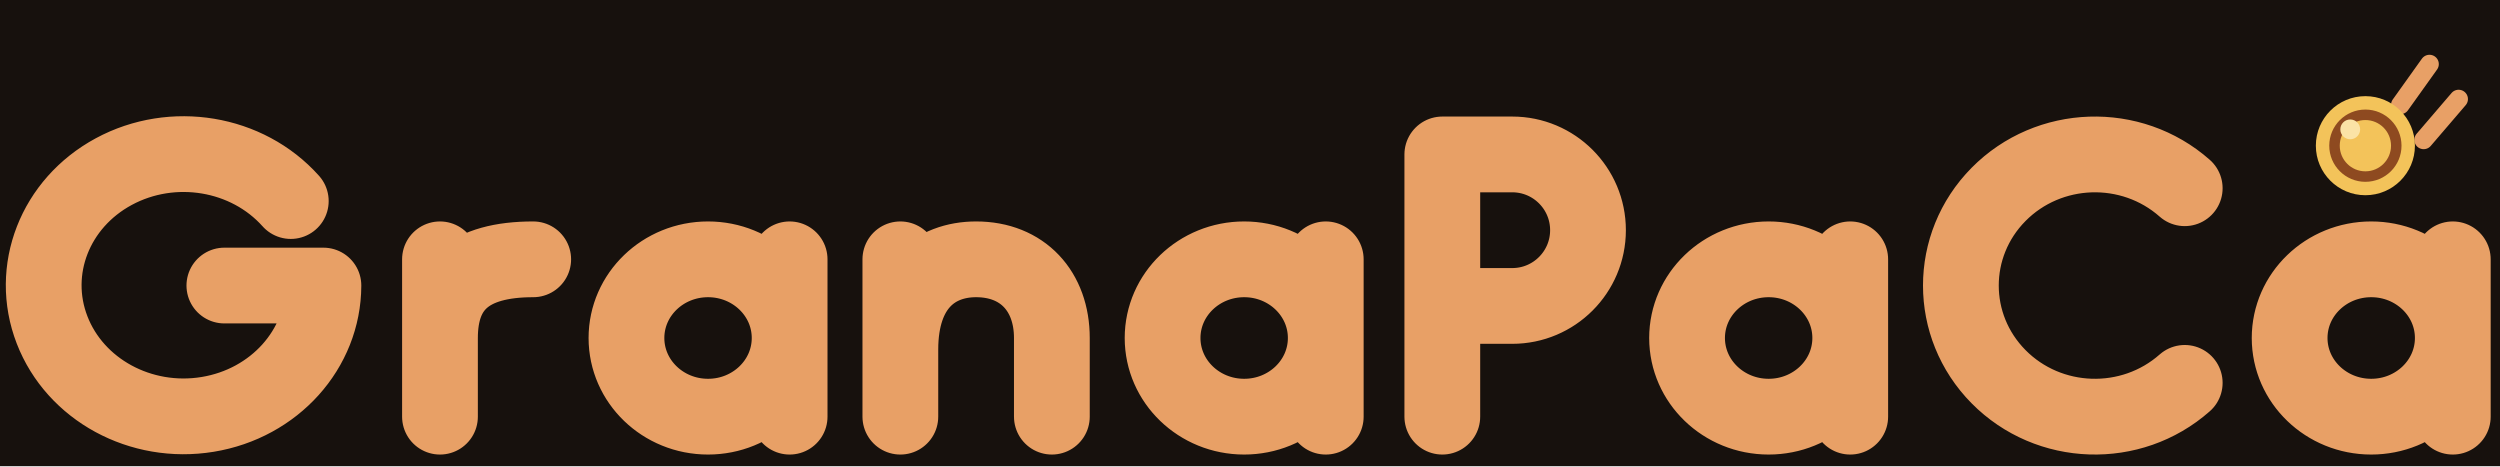
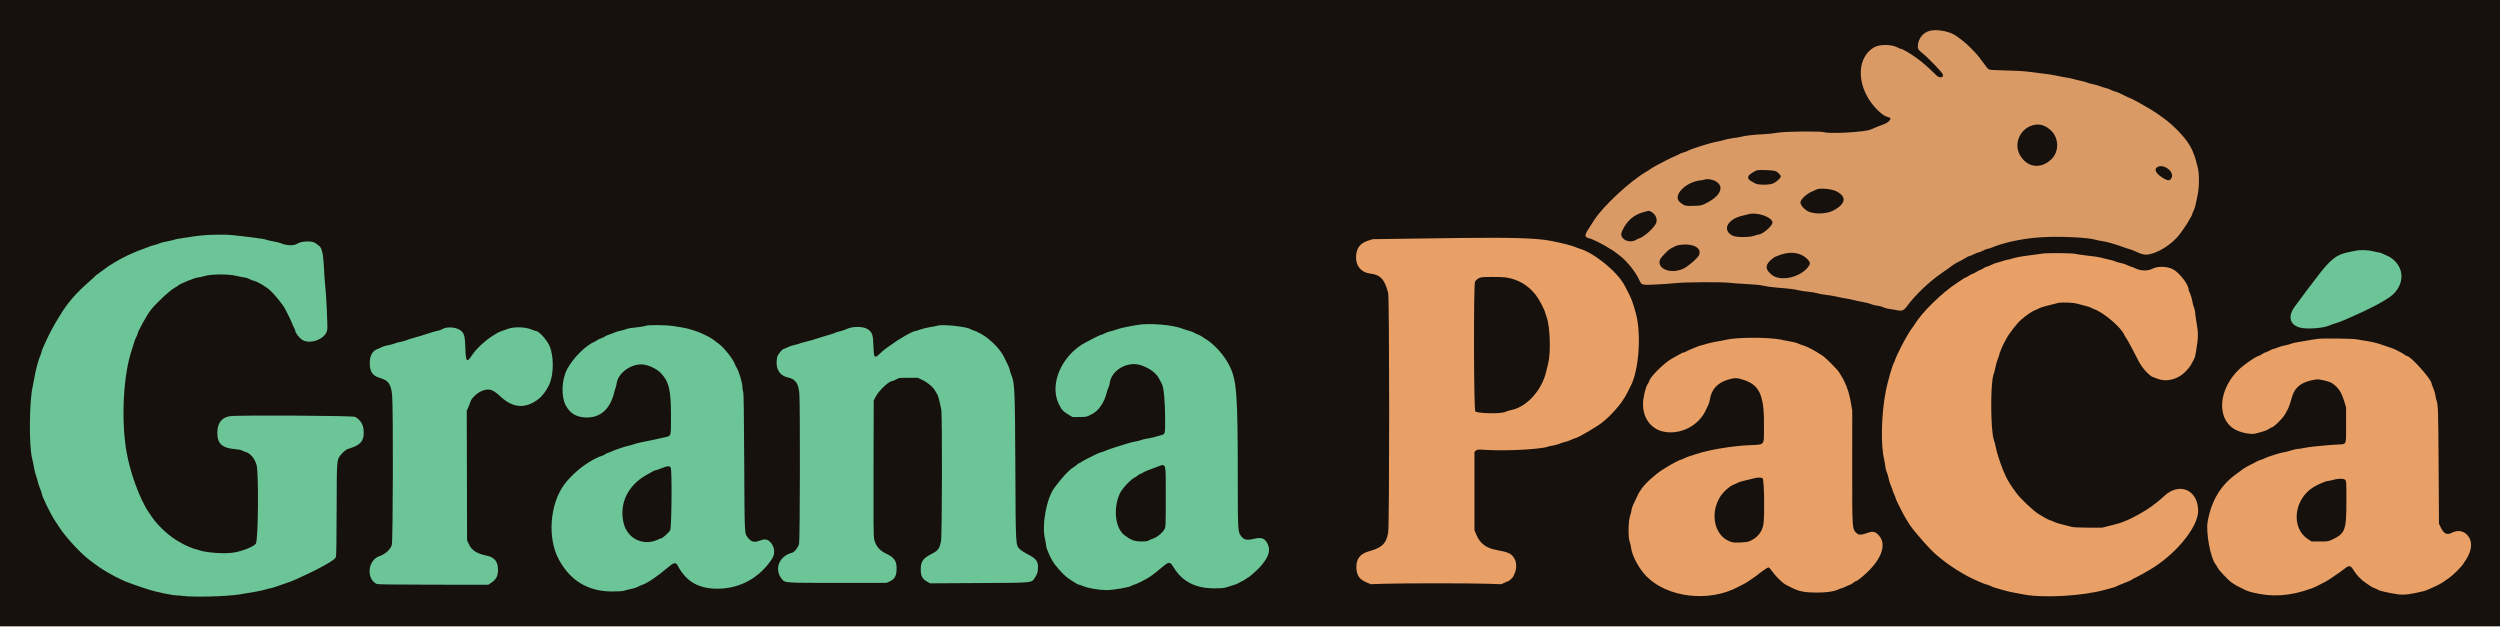
- <svg xmlns="http://www.w3.org/2000/svg" viewBox="0 22 429 80" role="img" aria-labelledby="t">
-   <rect x="0" y="22" width="429" height="80" fill="#17110D" />
-   <path d="M49.9 56.5 A24 22.5 0 1 0 55.5 71 H38.5 M75.5 93.5 V66.5 M75.5 80 C75.5 71 80.5 66.5 91.5 66.5 M135.5 66.5 V93.5 M135.5 80 A14 13.5 0 1 0 107.5 80 A14 13.5 0 1 0 135.5 80 M154.5 93.5 V66.5 M154.5 82 C154.5 71 160.5 66.5 167.5 66.5 C175.5 66.5 180.5 72 180.5 80 V93.5 M227.5 66.5 V93.5 M227.5 80 A14 13.5 0 1 0 199.5 80 A14 13.5 0 1 0 227.5 80 M247.5 93.5 V48.5 H259.5 A13 13 0 0 1 259.5 74.5 H247.5 M317.5 66.5 V93.5 M317.5 80 A14 13.5 0 1 0 289.5 80 A14 13.5 0 1 0 317.5 80 M374.9 54.3 A23 22.5 0 1 0 374.9 87.7 M420.9 66.5 V93.5 M420.9 80 A14 13.5 0 1 0 392.9 80 A14 13.5 0 1 0 420.9 80" fill="none" stroke="#E8A066" stroke-width="13" stroke-linecap="round" stroke-linejoin="round" />
-   <path d="M411.9 40 L416.9 33" stroke="#E8A066" stroke-width="3.2" stroke-linecap="round" />
-   <path d="M415.9 46 L421.9 39" stroke="#E8A066" stroke-width="3.2" stroke-linecap="round" />
-   <circle cx="405.9" cy="47" r="8.5" fill="#F3C35A" />
-   <circle cx="405.9" cy="47" r="5.3" fill="none" stroke="#8E4A20" stroke-width="1.8" />
-   <circle cx="403.3" cy="44.2" r="1.7" fill="#FBE3A6" />
+ <svg xmlns="http://www.w3.org/2000/svg" viewBox="104 44 4199 1052" role="img" aria-labelledby="t">
+   <rect x="104" y="44" width="4199" height="1052" fill="#17110D" />
+   <path d="M 441.479 439.536 C 434.867 440.259, 425.642 441.528, 420.979 442.358 C 416.315 443.187, 409.858 444.160, 406.629 444.520 C 403.400 444.880, 398.901 445.829, 396.632 446.630 C 394.363 447.430, 388.470 448.782, 383.536 449.633 C 378.601 450.485, 372.954 452.003, 370.986 453.007 C 369.017 454.011, 365.628 455.146, 363.453 455.527 C 361.279 455.909, 357.025 457.255, 354 458.518 C 350.975 459.781, 346.475 461.484, 344 462.302 C 335.433 465.135, 317.300 473.020, 311 476.653 C 309.625 477.446, 306.700 478.985, 304.500 480.074 C 302.300 481.162, 298.215 483.504, 295.423 485.276 C 292.630 487.049, 288.891 489.400, 287.113 490.500 C 285.335 491.600, 281.095 494.646, 277.690 497.270 C 274.286 499.893, 269.858 503.132, 267.850 504.469 C 265.843 505.805, 264.043 507.259, 263.850 507.699 C 263.658 508.140, 258.550 512.850, 252.500 518.166 C 230.671 537.349, 216.561 553.878, 203.984 575 C 202.837 576.925, 200.368 580.975, 198.495 584 C 196.623 587.025, 193.804 591.975, 192.231 595 C 190.658 598.025, 188.621 601.850, 187.704 603.500 C 186.787 605.150, 184.406 610.100, 182.412 614.500 C 180.417 618.900, 177.744 624.750, 176.470 627.500 C 175.195 630.250, 173.839 634.075, 173.455 636 C 173.070 637.925, 171.961 641.075, 170.989 643 C 168.690 647.552, 163.096 669.148, 161.405 680 C 160.676 684.675, 159.595 690.454, 159.002 692.843 C 153.079 716.711, 152.473 793.839, 158.045 814.500 C 159.084 818.350, 160.449 824.875, 161.079 829 C 161.708 833.125, 163.047 838.750, 164.054 841.500 C 165.060 844.250, 166.602 849.425, 167.479 853 C 168.357 856.575, 170.183 862.031, 171.537 865.125 C 172.892 868.219, 174 871.518, 174 872.457 C 174 876.797, 188.984 907.701, 196.500 918.862 C 199.250 922.946, 202.400 927.704, 203.500 929.435 C 213.880 945.772, 240.888 974.968, 254.900 985 C 258.357 987.475, 262.891 990.850, 264.977 992.500 C 267.062 994.150, 270.058 996.286, 271.634 997.246 C 273.210 998.207, 276.525 1000.337, 279 1001.980 C 286.706 1007.095, 308.451 1018.345, 316 1021.121 C 318.475 1022.031, 324.325 1024.207, 329 1025.956 C 333.675 1027.705, 340.263 1029.963, 343.640 1030.974 C 347.017 1031.985, 352.417 1033.725, 355.640 1034.841 C 364.321 1037.846, 394.144 1043.995, 400.221 1044.033 C 403.125 1044.051, 408.650 1044.485, 412.500 1044.998 C 429.502 1047.265, 484.027 1045.803, 505.500 1042.506 C 527.614 1039.110, 544.962 1035.823, 550.444 1033.989 C 553.713 1032.895, 557.313 1031.997, 558.444 1031.993 C 560.221 1031.987, 569.792 1028.799, 592 1020.818 C 597.662 1018.783, 602.209 1016.739, 622 1007.332 C 633.406 1001.911, 634.842 1001.186, 644.500 995.986 C 659.853 987.719, 666.201 983.362, 668.123 979.770 C 668.877 978.361, 669.275 953.968, 669.414 900.617 C 669.634 816.278, 669.547 817.591, 675.532 808.954 C 678.287 804.978, 686.514 797.991, 688.414 798.013 C 689.011 798.019, 693.252 796.572, 697.837 794.797 C 711.868 789.363, 716.411 781.192, 714.550 764.740 C 713.572 756.095, 708.449 748.594, 700.500 744.170 C 696.738 742.076, 501.893 741.029, 489.846 743.039 C 476.270 745.303, 469.002 754.975, 469.001 770.779 C 468.999 789.420, 477.025 796.607, 500 798.533 C 504.675 798.925, 509.400 799.877, 510.500 800.648 C 511.600 801.419, 514.293 802.534, 516.483 803.126 C 524.382 805.261, 531.576 813.689, 534.858 824.655 C 538.591 837.126, 537.853 946.365, 533.967 956.587 C 532.251 961.100, 513.230 969.120, 497.566 971.934 C 481.843 974.759, 449.603 972.459, 436.500 967.578 C 434.300 966.758, 431.882 966.068, 431.126 966.044 C 429.717 965.999, 414.695 959.648, 412 957.959 C 411.175 957.441, 408.408 955.904, 405.851 954.543 C 389.955 946.082, 370.259 928.418, 359.952 913.381 C 359.154 912.215, 356.521 908.390, 354.103 904.881 C 338.709 882.539, 321.989 836.679, 316.111 800.677 C 307.338 746.937, 311.236 674.057, 325.107 632.500 C 326.208 629.200, 327.984 623.475, 329.053 619.777 C 330.122 616.080, 331.895 611.580, 332.994 609.777 C 334.093 607.975, 334.994 605.798, 334.996 604.940 C 335.005 601.445, 349.978 574.238, 356.919 565.104 C 365.650 553.618, 389.809 531.179, 397.878 527.062 C 400.070 525.944, 402.106 524.637, 402.402 524.159 C 404.036 521.515, 431.956 510, 436.732 510 C 438.258 510, 442.655 509.041, 446.503 507.868 C 458.445 504.229, 487.264 503.980, 501.171 507.396 C 507.002 508.828, 513.106 510, 514.737 510 C 516.368 510, 519.720 511.073, 522.187 512.384 C 524.653 513.696, 528.199 515.104, 530.067 515.515 C 537.156 517.072, 552.586 526.453, 559.546 533.439 C 568.009 541.933, 579.122 555.832, 582.500 562.148 C 587.105 570.759, 593.838 584.677, 594.522 587 C 594.927 588.375, 596.325 591.521, 597.629 593.992 C 598.933 596.463, 600 599.123, 600 599.904 C 600 602.736, 606.370 611.159, 610.881 614.292 C 624.268 623.589, 650.722 613.658, 653.613 598.251 C 654.589 593.049, 652.056 538.571, 650.075 522.170 C 649.522 517.588, 648.603 504.313, 648.034 492.670 C 646.878 469.030, 644.556 459.612, 639.047 456.205 C 637.646 455.339, 635.556 453.800, 634.403 452.784 C 629.058 448.079, 610.304 448.548, 602.706 453.576 C 597.770 456.843, 585.461 456.625, 577.563 453.131 C 575.116 452.049, 568.822 450.432, 563.576 449.538 C 558.330 448.645, 552.435 447.244, 550.477 446.426 C 548.519 445.608, 537.148 443.824, 525.209 442.462 C 513.269 441.100, 499.912 439.539, 495.526 438.993 C 484.702 437.645, 456.160 437.932, 441.479 439.536 M 2013.500 589.924 C 2008 590.953, 1999.670 592.487, 1994.988 593.333 C 1990.306 594.179, 1983.331 595.994, 1979.488 597.367 C 1975.645 598.739, 1970.704 600.189, 1968.508 600.588 C 1966.313 600.987, 1962.533 602.368, 1960.109 603.657 C 1957.685 604.945, 1955.116 606, 1954.400 606 C 1953.259 606, 1941.129 611.674, 1937 614.140 C 1936.175 614.632, 1932.800 616.382, 1929.500 618.028 C 1888.463 638.497, 1865.832 688.044, 1882.056 721.900 C 1886.996 732.209, 1889.202 734.685, 1898.408 740.246 L 1905.450 744.500 1916.992 744.440 C 1926.125 744.392, 1929.260 744, 1932.017 742.559 C 1933.932 741.558, 1937.244 739.860, 1939.376 738.786 C 1949.270 733.798, 1959.110 719.126, 1962.609 704.144 C 1963.425 700.648, 1964.776 696.745, 1965.612 695.470 C 1966.447 694.195, 1967.522 690.382, 1968.001 686.996 C 1971.073 665.258, 1998.294 649.956, 2020.501 657.483 C 2035.970 662.726, 2047.039 671.383, 2051.849 682 C 2052.721 683.925, 2054.200 686.643, 2055.136 688.041 C 2058.590 693.197, 2060.897 717.025, 2060.956 748.179 C 2061.005 773.614, 2061.143 773.103, 2053.705 775.045 C 2051.392 775.649, 2046.784 776.967, 2043.464 777.973 C 2040.145 778.979, 2034.745 780.131, 2031.464 780.532 C 2028.184 780.933, 2023.475 782.043, 2021 782.998 C 2018.525 783.952, 2014.250 785.043, 2011.500 785.421 C 2008.750 785.799, 2003.125 787.168, 1999 788.462 C 1994.875 789.755, 1985.425 792.689, 1978 794.980 C 1970.575 797.270, 1962.925 799.956, 1961 800.947 C 1959.075 801.938, 1955.925 803.081, 1954 803.486 C 1952.075 803.891, 1948.475 805.265, 1946 806.538 C 1943.525 807.811, 1937.597 810.725, 1932.827 813.013 C 1928.057 815.301, 1922.682 818.259, 1920.883 819.586 C 1919.084 820.914, 1917.079 822, 1916.428 822 C 1915.777 822, 1914.647 822.721, 1913.916 823.601 C 1913.185 824.482, 1910.317 826.664, 1907.543 828.449 C 1898.985 833.958, 1889.247 844.349, 1875.161 863 C 1861.662 880.874, 1853.329 926.608, 1859.309 950 C 1860.223 953.575, 1860.977 958, 1860.985 959.832 C 1861.002 963.677, 1865.545 975.051, 1870.929 984.726 C 1875.863 993.594, 1888.483 1007.968, 1896.865 1014.266 C 1904.110 1019.710, 1914.416 1025.993, 1916.151 1026.024 C 1916.893 1026.037, 1920.200 1027.174, 1923.500 1028.551 C 1931.569 1031.917, 1950.346 1035.124, 1962 1035.127 C 1973.863 1035.129, 1999.713 1030.755, 2004.276 1027.973 C 2006.049 1026.892, 2008.208 1026.006, 2009.073 1026.004 C 2009.937 1026.002, 2014.662 1023.956, 2019.573 1021.459 C 2035.883 1013.162, 2036.299 1012.875, 2057.624 995.250 C 2067.535 987.059, 2069.342 987.238, 2075.251 997 C 2089.410 1020.389, 2111.566 1031.989, 2142.349 1032.130 C 2155.943 1032.193, 2159.450 1031.889, 2164.500 1030.211 C 2167.800 1029.115, 2173.162 1027.460, 2176.415 1026.533 C 2179.668 1025.607, 2183.935 1023.758, 2185.897 1022.424 C 2187.859 1021.091, 2189.955 1020, 2190.554 1020 C 2191.153 1020, 2193.411 1018.663, 2195.572 1017.028 C 2197.732 1015.393, 2199.884 1014.043, 2200.353 1014.028 C 2201.603 1013.987, 2216.912 1000.337, 2221.043 995.580 C 2234.535 980.045, 2238.259 969.164, 2233.650 958.744 C 2228.979 948.182, 2223.494 945.858, 2210.513 948.941 C 2197.547 952.020, 2192.956 950.873, 2187.662 943.234 C 2183.235 936.845, 2183.014 932.339, 2182.971 847.500 C 2182.896 701.467, 2181.306 681.571, 2167.643 655.677 C 2159.681 640.588, 2145.286 624.303, 2132 615.354 C 2121.719 608.429, 2119.321 607.009, 2115.994 605.880 C 2114.072 605.228, 2111.345 603.891, 2109.933 602.909 C 2108.521 601.928, 2104.696 600.471, 2101.433 599.673 C 2098.170 598.874, 2093.250 597.314, 2090.500 596.207 C 2073.663 589.424, 2033.628 586.157, 2013.500 589.924 M 1191 590.692 C 1189.625 590.923, 1187.150 591.525, 1185.500 592.031 C 1183.850 592.537, 1177.483 593.416, 1171.350 593.985 C 1165.218 594.553, 1158.579 595.696, 1156.598 596.523 C 1154.618 597.351, 1149.838 598.693, 1145.976 599.505 C 1142.115 600.317, 1137.276 601.839, 1135.222 602.887 C 1133.169 603.934, 1129.482 605.332, 1127.030 605.992 C 1124.577 606.652, 1121.517 608.022, 1120.229 609.035 C 1118.941 610.048, 1115.668 611.614, 1112.955 612.515 C 1110.243 613.416, 1107.775 614.556, 1107.470 615.048 C 1107.166 615.540, 1105.023 616.785, 1102.709 617.814 C 1087.442 624.600, 1067.271 644.607, 1057.152 663 C 1047.156 681.167, 1045.981 709.743, 1054.581 725.500 C 1060.746 736.794, 1069.455 742.888, 1081.932 744.636 C 1108.729 748.391, 1127.820 734.014, 1135.228 704.500 C 1136.333 700.100, 1137.612 695.781, 1138.072 694.902 C 1138.531 694.024, 1139.342 690.602, 1139.874 687.299 C 1142.532 670.795, 1162.257 655.971, 1181.500 656.016 C 1191.259 656.039, 1206.968 663.122, 1214.061 670.697 C 1227.807 685.379, 1231 699.069, 1231 743.328 C 1231 776.710, 1231.195 775.833, 1223.307 777.867 C 1217.256 779.427, 1190.220 785.192, 1182.047 786.665 C 1177.948 787.404, 1172.323 788.846, 1169.547 789.870 C 1166.771 790.894, 1162.700 792.053, 1160.500 792.445 C 1155.349 793.364, 1136.913 799.504, 1132.163 801.882 C 1130.148 802.891, 1127.274 804.011, 1125.776 804.371 C 1124.278 804.731, 1121.402 806.144, 1119.386 807.513 C 1117.370 808.881, 1114.928 810, 1113.960 810 C 1112.117 810, 1099.603 816.113, 1094.473 819.520 C 1092.833 820.609, 1090.773 821.950, 1089.895 822.500 C 1077.066 830.538, 1060.909 845.449, 1051.971 857.500 C 1027.323 890.734, 1023.138 947.949, 1042.718 984.001 C 1062.064 1019.620, 1092.164 1037.539, 1132.500 1037.448 C 1144.375 1037.422, 1149.789 1036.998, 1153.500 1035.805 C 1156.250 1034.921, 1161.425 1033.645, 1165 1032.970 C 1168.575 1032.294, 1173.300 1030.735, 1175.500 1029.506 C 1177.700 1028.276, 1181.195 1026.722, 1183.267 1026.052 C 1191.426 1023.414, 1210.050 1010.725, 1225.800 997.074 C 1235.425 988.732, 1239.163 987.910, 1242.048 993.500 C 1256.452 1021.409, 1278.569 1033.726, 1312.500 1032.734 C 1348.637 1031.678, 1380.515 1013.549, 1400.750 982.547 C 1407.035 972.917, 1404.745 959.484, 1395.633 952.534 C 1391.572 949.436, 1387.369 949.290, 1380.239 952.001 C 1370.908 955.547, 1366.021 954.344, 1360.168 947.059 C 1354.334 939.800, 1354.606 945.348, 1354.002 821 C 1353.580 733.875, 1353.142 704.642, 1352.221 702.007 C 1351.549 700.085, 1350.991 696.710, 1350.979 694.507 C 1350.940 686.923, 1345.055 667.290, 1340.916 660.933 C 1340.044 659.595, 1338.862 657.150, 1338.288 655.500 C 1335.452 647.345, 1320.630 628.571, 1311.649 621.759 C 1308.561 619.416, 1304.845 616.600, 1303.391 615.500 C 1298.080 611.480, 1293.747 609.100, 1281.500 603.478 C 1273.411 599.764, 1257.381 595.021, 1249.146 593.904 C 1244.941 593.334, 1237.900 592.221, 1233.500 591.433 C 1226.066 590.100, 1197.495 589.602, 1191 590.692 M 1678.500 591.048 C 1676.850 591.582, 1671.200 592.676, 1665.944 593.481 C 1660.688 594.286, 1653.365 596.081, 1649.671 597.472 C 1645.977 598.862, 1642.228 600, 1641.340 600 C 1637.073 600, 1613.708 613.387, 1599.500 623.971 C 1597.300 625.610, 1593.925 628.025, 1592 629.338 C 1590.075 630.651, 1585.801 634.262, 1582.501 637.362 C 1572.459 646.800, 1571.681 645.933, 1570.967 624.500 C 1570.364 606.405, 1569.265 602.942, 1562.423 597.588 C 1554.913 591.712, 1535.341 591.584, 1524.290 597.339 C 1522.524 598.258, 1518.028 599.718, 1514.298 600.583 C 1510.569 601.448, 1507.054 602.541, 1506.487 603.011 C 1505.920 603.482, 1502.316 604.742, 1498.478 605.812 C 1494.640 606.882, 1488.575 608.697, 1485 609.846 C 1467.951 615.325, 1464.942 616.213, 1457.129 618.070 C 1452.525 619.164, 1447.979 620.476, 1447.028 620.985 C 1446.076 621.495, 1442.193 622.559, 1438.399 623.350 C 1434.604 624.142, 1429.295 625.962, 1426.601 627.395 C 1423.907 628.828, 1421.156 630, 1420.488 630 C 1418.052 630, 1410.153 639.675, 1409.354 643.636 C 1405.635 662.081, 1412.332 674.627, 1427.717 678.037 C 1440.383 680.844, 1445.397 688.258, 1446.631 706 C 1448.052 726.432, 1447.656 950.424, 1446.188 956.883 C 1444.742 963.245, 1438.468 971.425, 1434.247 972.454 C 1412.406 977.777, 1403.723 1000.508, 1417.359 1016.661 C 1422.837 1023.149, 1420.626 1023, 1511.240 1023 L 1593.124 1023 1598.611 1020.404 C 1606.140 1016.842, 1609.107 1012.236, 1609.761 1003.093 C 1610.896 987.232, 1607.049 980.734, 1592.500 973.935 C 1580.819 968.477, 1574.367 960.461, 1572.021 948.488 C 1571.152 944.059, 1570.932 913.085, 1571.174 829.500 L 1571.501 716.500 1575.317 709.500 C 1580.972 699.123, 1597.223 684, 1602.717 684 C 1603.443 684, 1606.391 682.763, 1609.268 681.250 C 1614.323 678.593, 1615.026 678.500, 1630 678.500 L 1645.500 678.500 1654.098 682.686 C 1662.973 687.007, 1671.545 694.405, 1674.738 700.500 C 1675.603 702.150, 1677.098 704.625, 1678.061 706 C 1679.638 708.251, 1681.900 716.754, 1684.929 731.826 C 1686.769 740.976, 1686.383 944.047, 1684.510 952.953 C 1681.778 965.942, 1679.670 968.758, 1668.359 974.536 C 1654.130 981.803, 1650.500 987.080, 1650.500 1000.495 C 1650.500 1011.554, 1653.151 1016.526, 1661.508 1021.139 L 1666.288 1023.779 1748.394 1023.299 C 1843.276 1022.746, 1836.115 1023.530, 1842.964 1012.935 C 1846.073 1008.125, 1846.795 1005.986, 1847.285 1000.142 C 1848.365 987.254, 1844.983 982.401, 1829.500 974.623 C 1824.550 972.137, 1818.807 968.367, 1816.737 966.246 C 1809.803 959.139, 1809.989 962.610, 1809.376 829 C 1808.776 697.883, 1808.308 687.205, 1802.563 673.500 C 1801.179 670.200, 1800.037 666.636, 1800.024 665.579 C 1799.998 663.515, 1796.139 654.769, 1790.280 643.500 C 1784.054 631.524, 1774.320 620.815, 1759.276 609.392 C 1755.299 606.373, 1741.115 599, 1739.283 599 C 1738.432 599, 1736.248 598.081, 1734.430 596.957 C 1727.193 592.484, 1687.145 588.254, 1678.500 591.048 M 851.479 594.873 C 849.818 595.302, 847.343 596.373, 845.979 597.253 C 844.616 598.132, 841.700 599.145, 839.500 599.503 C 835.749 600.113, 826.106 602.982, 811 607.982 C 807.425 609.166, 801.350 610.927, 797.500 611.895 C 793.650 612.863, 789.150 614.348, 787.500 615.193 C 785.850 616.039, 781.350 617.309, 777.500 618.017 C 773.650 618.725, 768.700 620.071, 766.500 621.008 C 764.300 621.944, 759.350 623.254, 755.500 623.918 C 751.650 624.582, 747.113 625.937, 745.419 626.929 C 743.724 627.922, 740.666 629.285, 738.623 629.959 C 729.769 632.882, 725.107 641.061, 725.045 653.782 C 724.977 667.888, 729.690 675.089, 741.209 678.476 C 756.549 682.988, 760.729 688.774, 762.653 708.155 C 764.583 727.605, 764.077 953.325, 762.089 959.422 C 759.584 967.109, 750.979 974.872, 741.492 978.002 C 722.099 984.403, 718.537 1015.329, 736.131 1024.549 C 738.307 1025.690, 754.789 1025.948, 831.468 1026.041 L 924.173 1026.155 929.837 1022.279 C 937.576 1016.983, 940.411 1011.292, 940.433 1001 C 940.463 987.570, 934.791 980.231, 922.281 977.511 C 904.142 973.568, 896.399 968.593, 891.331 957.626 L 888.500 951.500 888.228 842.554 L 887.957 733.609 890.399 728.554 C 891.742 725.774, 893.337 721.613, 893.944 719.307 C 895.594 713.031, 905.029 704.002, 913.467 700.624 C 925.284 695.893, 931.195 697.658, 944.430 709.867 C 965.544 729.344, 985.718 730.970, 1007.533 714.953 C 1014.931 709.521, 1023.360 697.967, 1027.474 687.619 C 1034.174 670.767, 1034.105 642.468, 1027.323 625.746 C 1023.195 615.567, 1009.269 600, 1004.291 600 C 1003.609 600, 999.654 598.650, 995.500 597 C 985.710 593.111, 967.327 592.661, 958 596.083 C 954.975 597.193, 950.025 598.912, 947 599.903 C 941.642 601.659, 939.506 602.830, 928.709 609.922 C 916.678 617.826, 903.360 630.681, 896.478 641.033 C 888.045 653.719, 886.422 651.990, 885.656 629.500 C 884.899 607.314, 883.802 603.488, 876.736 598.390 C 871.194 594.392, 859.593 592.776, 851.479 594.873 M 2048 827.862 C 2043.875 829.313, 2040.050 830.778, 2039.500 831.117 C 2038.950 831.456, 2036.025 832.536, 2033 833.517 C 2029.975 834.499, 2025.933 836.358, 2024.018 837.651 C 2022.103 838.943, 2020 840, 2019.345 840 C 2018.689 840, 2016.881 841.062, 2015.327 842.359 C 2013.772 843.657, 2010.988 845.494, 2009.141 846.441 C 2002.621 849.785, 1988.364 865.249, 1984.948 872.682 C 1973.326 897.969, 1977.048 931.270, 1992.815 943.061 C 2003.754 951.242, 2009.295 953.310, 2020.537 953.410 C 2028.150 953.478, 2031.169 953.114, 2033.037 951.904 C 2034.392 951.025, 2037.896 949.516, 2040.824 948.548 C 2047.694 946.280, 2057.109 938.473, 2059.880 932.748 C 2061.952 928.467, 2062 927.257, 2062 878.907 C 2062 818.658, 2063.071 822.561, 2048 827.862 M 1215 830.500 C 1210.325 832.381, 1205.825 833.940, 1205 833.966 C 1203.307 834.018, 1202.258 834.556, 1189 842.172 C 1157.946 860.009, 1143.750 890.339, 1151.413 922.478 C 1157.664 948.695, 1184.202 961.657, 1208.693 950.455 C 1211.644 949.105, 1214.473 948, 1214.978 948 C 1216.811 948, 1228.018 937.865, 1229.629 934.750 C 1232.109 929.954, 1232.936 833.077, 1230.528 829.402 C 1228.389 826.138, 1225.300 826.357, 1215 830.500" fill="#6CC596" fill-rule="evenodd" />
+   <path d="M 2560.500 443.667 C 2544.550 443.850, 2504.050 444.393, 2470.500 444.873 L 2409.500 445.747 2401.358 448.383 C 2387.748 452.789, 2381.623 461.671, 2381.624 477 C 2381.624 491.436, 2391.026 501.869, 2405.500 503.492 C 2422.465 505.396, 2429.760 513.282, 2435.566 536 C 2437.769 544.623, 2437.801 923.242, 2435.599 938.065 C 2432.851 956.560, 2425.231 964.062, 2403.133 970.025 C 2388.302 974.027, 2381.387 983.355, 2382.200 998.265 C 2382.888 1010.904, 2387.507 1017.310, 2399.571 1022.358 L 2406.402 1025.216 2427.951 1024.483 C 2456.801 1023.500, 2575.944 1023.493, 2603.545 1024.471 L 2625.590 1025.253 2631.141 1022.626 C 2634.195 1021.182, 2637.121 1020, 2637.644 1020 C 2638.735 1020, 2646 1012.781, 2646 1011.697 C 2646 1011.302, 2647.012 1008.846, 2648.250 1006.239 C 2651.309 999.796, 2651.330 989.209, 2648.296 983.500 C 2643.131 973.783, 2639.003 971.728, 2616.027 967.433 C 2600.053 964.447, 2589.554 956.319, 2583.820 942.500 L 2580.500 934.500 2580.500 868.662 L 2580.500 802.824 2583 800.798 C 2585.369 798.877, 2586.233 798.817, 2599.500 799.636 C 2633.805 801.754, 2692.011 798.688, 2704.221 794.120 C 2705.475 793.651, 2709.604 792.732, 2713.398 792.079 C 2717.191 791.425, 2721.916 790.069, 2723.898 789.065 C 2725.879 788.061, 2729.480 786.910, 2731.899 786.507 C 2734.319 786.104, 2739.044 784.475, 2742.399 782.888 C 2745.755 781.300, 2748.995 780.001, 2749.600 780.001 C 2753.635 779.998, 2790.387 758.339, 2797.052 752.036 C 2797.946 751.191, 2801.279 748.250, 2804.460 745.500 C 2809.974 740.733, 2823.369 725.723, 2827.539 719.639 C 2831.164 714.350, 2835.927 706.520, 2837.052 704 C 2838.589 700.559, 2840.425 696.881, 2841.796 694.500 C 2856.377 669.166, 2861.344 606.567, 2851.636 570.500 C 2845.934 549.316, 2844.342 545.380, 2832.500 523.198 C 2820.197 500.151, 2782.069 469.037, 2757.012 461.596 C 2754.342 460.803, 2751.109 459.592, 2749.829 458.905 C 2746.258 456.988, 2724.567 451.507, 2708.500 448.461 C 2685.090 444.022, 2644.427 442.705, 2560.500 443.667 M 3533 470.092 C 3530.525 470.555, 3524.450 471.419, 3519.500 472.011 C 3501.703 474.141, 3489.895 476.188, 3484.520 478.077 C 3481.511 479.135, 3478.126 480, 3476.996 480 C 3475.866 480, 3470.846 481.350, 3465.839 483 C 3460.832 484.650, 3456.232 486.002, 3455.618 486.004 C 3455.003 486.006, 3451.800 487.354, 3448.500 489 C 3445.200 490.646, 3441.775 491.994, 3440.890 491.996 C 3440.004 491.998, 3437.688 493.080, 3435.743 494.400 C 3433.798 495.720, 3431.147 497.118, 3429.853 497.507 C 3428.559 497.896, 3425.436 499.516, 3422.912 501.107 C 3420.389 502.698, 3417.689 504.008, 3416.912 504.018 C 3416.136 504.028, 3413.520 505.378, 3411.100 507.018 C 3408.679 508.658, 3406.278 510, 3405.763 510 C 3405.248 510, 3402.953 511.271, 3400.663 512.824 C 3398.374 514.376, 3393.800 517.404, 3390.500 519.551 C 3365.569 535.774, 3331.718 568.993, 3319.820 588.911 C 3318.641 590.885, 3316.853 593.425, 3315.847 594.555 C 3312.927 597.835, 3301.881 616.685, 3297.127 626.500 C 3294.730 631.450, 3291.749 637.525, 3290.504 640 C 3289.259 642.475, 3287.678 646.300, 3286.990 648.500 C 3286.302 650.700, 3285.388 652.950, 3284.960 653.500 C 3282.866 656.186, 3274.362 685.646, 3271.537 700 C 3263.794 739.350, 3262.562 791.818, 3268.801 816.506 C 3269.356 818.703, 3270.109 823.392, 3270.475 826.926 C 3270.840 830.461, 3271.972 834.985, 3272.990 836.981 C 3274.008 838.976, 3275.364 843.509, 3276.003 847.054 C 3276.641 850.599, 3278.477 856.500, 3280.082 860.168 C 3281.687 863.835, 3283 867.309, 3283 867.888 C 3283 868.467, 3284.125 871.400, 3285.500 874.406 C 3286.875 877.412, 3288 880.389, 3288 881.021 C 3288 882.871, 3301.728 909.946, 3305.990 916.500 C 3308.135 919.800, 3310.640 923.812, 3311.556 925.415 C 3314.621 930.778, 3333.123 952.602, 3346 966.043 C 3360.754 981.444, 3383.745 998.234, 3408.500 1011.688 C 3417.614 1016.642, 3439.165 1026, 3441.457 1026 C 3442.350 1026, 3444.974 1026.979, 3447.290 1028.177 C 3451.090 1030.141, 3454.646 1031.273, 3473 1036.358 C 3478.133 1037.781, 3483.308 1038.835, 3503.500 1042.574 C 3537.157 1048.806, 3603.548 1044.879, 3640 1034.501 C 3644.675 1033.170, 3650.525 1031.569, 3653 1030.943 C 3655.475 1030.317, 3657.960 1029.428, 3658.523 1028.968 C 3659.086 1028.508, 3662.461 1027.024, 3666.023 1025.670 C 3675.813 1021.949, 3683.702 1018.491, 3685.178 1017.275 C 3685.905 1016.676, 3688.975 1015.016, 3692 1013.588 C 3695.025 1012.160, 3699.750 1009.680, 3702.500 1008.078 C 3705.250 1006.476, 3709.975 1003.756, 3713 1002.033 C 3756.561 977.226, 3795.929 929.973, 3795.987 902.426 C 3796.063 866.600, 3764.357 852.893, 3738.500 877.574 C 3735.200 880.724, 3730.250 885.001, 3727.500 887.079 C 3724.750 889.156, 3720.250 892.589, 3717.500 894.706 C 3708.922 901.309, 3685.097 914.671, 3675.613 918.197 C 3672.801 919.243, 3669.133 920.727, 3667.463 921.495 C 3665.793 922.263, 3657.693 924.560, 3649.463 926.599 L 3634.500 930.306 3611.500 930.233 C 3594.883 930.180, 3586.835 929.753, 3582.500 928.692 C 3565.481 924.527, 3557.116 922.104, 3553.500 920.290 C 3551.300 919.187, 3548.332 918.004, 3546.903 917.661 C 3545.475 917.319, 3541.650 915.457, 3538.403 913.523 C 3535.157 911.589, 3530.762 908.993, 3528.638 907.753 C 3519.811 902.603, 3497.807 881.886, 3490.484 871.832 C 3480.885 858.651, 3477.299 852.966, 3472.929 844 C 3469.723 837.423, 3466.424 829.214, 3463.686 821 C 3462.861 818.525, 3461.200 813.575, 3459.995 810 C 3458.789 806.425, 3457.135 800.125, 3456.319 796 C 3455.503 791.875, 3453.938 785.885, 3452.841 782.689 C 3447.226 766.321, 3446.943 685.754, 3452.455 672.717 C 3453.335 670.636, 3454.733 665.236, 3455.562 660.717 C 3456.391 656.198, 3458.179 649.969, 3459.535 646.875 C 3460.891 643.781, 3462 640.463, 3462 639.501 C 3462 637.798, 3468.128 622.999, 3470.075 620 C 3470.610 619.175, 3472.179 616.250, 3473.562 613.500 C 3478.085 604.501, 3491.948 586.658, 3499.204 580.495 C 3508.621 572.498, 3517.957 566.279, 3523.462 564.337 C 3525.665 563.560, 3528.448 562.281, 3529.647 561.496 C 3531.510 560.275, 3545.003 556.520, 3560.850 552.813 C 3567.047 551.363, 3587.433 552.255, 3593.500 554.241 C 3596.250 555.141, 3601.875 556.638, 3606 557.567 C 3610.125 558.496, 3614.544 559.905, 3615.820 560.698 C 3617.097 561.490, 3619.797 562.731, 3621.820 563.455 C 3637.979 569.237, 3667.538 594.729, 3672.125 606.837 C 3672.679 608.302, 3673.963 610.400, 3674.978 611.500 C 3675.993 612.600, 3680.532 620.700, 3685.066 629.500 C 3696.807 652.292, 3697.146 652.913, 3701.139 659 C 3705.816 666.127, 3715.315 675.515, 3719.340 676.988 C 3721.078 677.624, 3724.975 679.106, 3728 680.282 C 3742.521 685.925, 3761.207 681.447, 3773.535 669.370 C 3779.553 663.474, 3783.513 658.277, 3785.813 653.256 C 3786.759 651.190, 3788.290 648.375, 3789.214 647 C 3790.137 645.625, 3791.608 640, 3792.482 634.500 C 3796.523 609.068, 3796.562 604.422, 3792.913 583.575 C 3791.861 577.566, 3791 570.966, 3791 568.908 C 3791 566.850, 3790.157 563.198, 3789.126 560.794 C 3788.095 558.389, 3786.690 553.064, 3786.004 548.961 C 3785.317 544.857, 3783.685 539.377, 3782.378 536.783 C 3781.070 534.189, 3780 531.333, 3780 530.435 C 3780 521.983, 3764.468 501.826, 3753.625 496.207 C 3743.978 491.207, 3728.084 490.796, 3719.283 495.319 C 3711.495 499.321, 3700.021 499.191, 3691.160 494.999 C 3687.673 493.350, 3684.298 492, 3683.660 491.999 C 3683.022 491.999, 3679.800 490.723, 3676.500 489.165 C 3673.200 487.607, 3668.355 486.040, 3665.733 485.683 C 3663.111 485.326, 3659.548 484.300, 3657.815 483.404 C 3656.082 482.508, 3650.803 480.971, 3646.082 479.989 C 3641.362 479.006, 3636.351 477.752, 3634.947 477.201 C 3632.407 476.204, 3615.139 473.644, 3603.277 472.504 C 3599.854 472.176, 3594.004 471.261, 3590.277 470.471 C 3582.715 468.868, 3541.014 468.593, 3533 470.092 M 2591.479 509.929 C 2587.167 510.963, 2583.129 513.849, 2581.449 517.099 C 2578.866 522.093, 2579.319 732.319, 2581.918 734.918 C 2585.694 738.694, 2625.750 739.327, 2632.624 735.719 C 2634.342 734.817, 2638.913 733.419, 2642.783 732.612 C 2668.481 727.254, 2693.381 699.790, 2700.910 668.500 C 2702.101 663.550, 2703.784 656.575, 2704.650 653 C 2708.878 635.547, 2707.314 591.714, 2701.956 577.500 C 2700.920 574.750, 2699.758 571.169, 2699.375 569.542 C 2697.905 563.297, 2689.003 546.417, 2683.500 539.439 C 2670.513 522.971, 2654.259 513.340, 2633.918 510.061 C 2626.626 508.886, 2596.225 508.791, 2591.479 509.929 M 3023 612.135 C 3015.575 612.600, 3007.025 613.642, 3004 614.450 C 3000.975 615.259, 2993.775 616.658, 2988 617.561 C 2982.225 618.463, 2974.180 620.281, 2970.122 621.601 C 2966.065 622.920, 2962.175 624, 2961.478 624 C 2959.660 624, 2940.191 631.912, 2936.559 634.127 C 2934.876 635.153, 2932.825 635.997, 2932 636.002 C 2930.529 636.012, 2929.163 636.680, 2919.921 641.909 C 2917.403 643.334, 2913.884 645.315, 2912.101 646.312 C 2898.595 653.862, 2874 678.523, 2874 684.516 C 2874 684.998, 2872.864 687.032, 2871.476 689.035 C 2867.759 694.399, 2863.732 711.520, 2863.604 722.500 C 2863.340 745.288, 2876.369 763.689, 2896.210 768.551 C 2925.093 775.630, 2957.537 759.445, 2969.482 732 C 2970.319 730.075, 2971.944 726.765, 2973.093 724.645 C 2974.241 722.525, 2975.601 717.824, 2976.114 714.198 C 2978.309 698.698, 2988.775 687.089, 3005.135 682.007 C 3017.339 678.215, 3021.226 678.238, 3033 682.170 C 3060.037 691.200, 3067.438 708.689, 3066.798 762.042 C 3066.420 793.603, 3069.222 790.372, 3041 791.790 C 3012.166 793.239, 2975.891 799.274, 2954.500 806.180 C 2951.200 807.245, 2945.800 808.954, 2942.500 809.978 C 2939.200 811.001, 2934.717 812.775, 2932.539 813.919 C 2930.360 815.064, 2928.051 816, 2927.408 816 C 2925.995 816, 2912.451 822.993, 2905.423 827.351 C 2902.630 829.083, 2898.893 831.400, 2897.117 832.500 C 2884.778 840.143, 2868.115 855.107, 2861.619 864.378 C 2856.090 872.268, 2856.546 871.464, 2852.472 880.500 C 2850.489 884.900, 2848.008 890.142, 2846.961 892.150 C 2845.913 894.157, 2844.779 897.757, 2844.440 900.150 C 2844.101 902.542, 2842.865 907.425, 2841.693 911 C 2838.869 919.615, 2838.500 947.034, 2841.121 953.500 C 2842.013 955.700, 2843.066 960.200, 2843.461 963.500 C 2845.123 977.382, 2856.630 998.945, 2869.272 1011.865 C 2904.570 1047.938, 2974.862 1056.069, 3023.500 1029.706 C 3024.600 1029.110, 3027.694 1027.553, 3030.376 1026.248 C 3033.057 1024.942, 3036.432 1023.075, 3037.876 1022.098 C 3039.319 1021.122, 3043.425 1018.346, 3047 1015.929 C 3050.575 1013.513, 3054.175 1010.974, 3055 1010.286 C 3062.229 1004.266, 3072.730 997, 3074.203 997 C 3075.309 997, 3077.680 999.433, 3080.260 1003.214 C 3085.743 1011.250, 3097.774 1023.155, 3103.228 1025.942 C 3105.577 1027.143, 3109.075 1028.949, 3111 1029.955 C 3125.173 1037.363, 3134.258 1039.241, 3156 1039.261 C 3171.732 1039.275, 3184.014 1037.567, 3190.688 1034.435 C 3193.542 1033.096, 3196.478 1032, 3197.214 1032 C 3197.949 1032, 3201.239 1030.664, 3204.525 1029.031 C 3207.811 1027.399, 3211.001 1026.049, 3211.612 1026.031 C 3212.224 1026.014, 3214.424 1024.650, 3216.500 1023 C 3218.576 1021.350, 3220.788 1020, 3221.414 1020 C 3223.202 1020, 3231.791 1013.205, 3240.376 1005 C 3264.836 981.620, 3272.494 958.283, 3260.357 944.104 C 3253.785 936.426, 3249.861 935.564, 3239.404 939.500 C 3232.161 942.226, 3226.199 942.708, 3223.940 940.750 C 3214.543 932.609, 3214.929 937.456, 3214.979 828 L 3215.022 733.500 3212.556 719.500 C 3208.978 699.193, 3203.512 685.326, 3192.598 668.875 C 3188.945 663.368, 3170.676 645.136, 3165.016 641.349 C 3151.915 632.582, 3139.566 626.099, 3131.378 623.691 C 3128.561 622.862, 3124.905 621.485, 3123.254 620.631 C 3121.602 619.777, 3117.157 618.602, 3113.376 618.019 C 3109.594 617.437, 3103.800 616.303, 3100.500 615.500 C 3084.865 611.696, 3052.466 610.289, 3023 612.135 M 3998 613.064 C 3993.325 613.582, 3986.125 614.674, 3982 615.491 C 3977.875 616.307, 3970.172 617.614, 3964.882 618.394 C 3959.591 619.174, 3953.966 620.469, 3952.382 621.271 C 3950.797 622.074, 3946.350 623.299, 3942.500 623.994 C 3938.650 624.689, 3932.926 626.324, 3929.780 627.629 C 3926.634 628.933, 3923.435 630, 3922.671 630 C 3921.907 630, 3918.752 631.350, 3915.660 633 C 3912.568 634.650, 3909.467 636.002, 3908.769 636.004 C 3908.071 636.007, 3905.475 637.355, 3903 639 C 3900.525 640.645, 3897.913 641.993, 3897.195 641.996 C 3895.207 642.002, 3884.593 648.692, 3873.934 656.657 C 3833.298 687.019, 3823.462 741.238, 3854.584 763.316 C 3863.858 769.895, 3883.462 774.463, 3892.500 772.152 C 3906.351 768.609, 3911.133 766.982, 3914.581 764.638 C 3916.717 763.187, 3918.805 762, 3919.221 762 C 3922.760 762, 3939.715 745.128, 3942.334 739 C 3942.922 737.625, 3944.228 735.282, 3945.238 733.794 C 3947.413 730.587, 3950.426 722.369, 3953.227 712 C 3958.124 693.875, 3970.293 684.744, 3994.096 681.334 C 3999.883 680.505, 4016.339 684.449, 4021.283 687.850 C 4031.511 694.888, 4036.696 702.616, 4041.190 717.520 L 4044.500 728.500 4044.500 757.714 C 4044.500 792.647, 4045.651 789.860, 4030.930 790.576 C 4021.057 791.057, 4009.236 792.053, 3990 794.026 C 3985.325 794.505, 3977.973 795.596, 3973.662 796.449 C 3969.351 797.302, 3964.571 798, 3963.040 798 C 3961.508 798, 3956.935 799.070, 3952.878 800.377 C 3948.820 801.685, 3943.278 803.075, 3940.562 803.467 C 3933.996 804.414, 3912.525 811.165, 3907.515 813.858 C 3905.323 815.036, 3902.848 816.001, 3902.015 816.002 C 3900.682 816.005, 3892.681 819.894, 3878 827.675 C 3875.525 828.987, 3871.475 831.618, 3869 833.521 C 3866.525 835.425, 3863.375 837.764, 3862 838.720 C 3834.373 857.925, 3818.320 884.152, 3811.933 920.516 C 3808.765 938.555, 3817.038 982.389, 3825.417 991.958 C 3826.159 992.806, 3827.751 995.456, 3828.953 997.847 C 3831.097 1002.110, 3846.728 1018.556, 3852.383 1022.500 C 3857.358 1025.969, 3862.350 1028.869, 3867 1030.991 C 3869.475 1032.120, 3873.161 1033.933, 3875.192 1035.018 C 3877.222 1036.104, 3882.622 1037.925, 3887.192 1039.064 C 3920.340 1047.327, 3950.161 1045.376, 3985.500 1032.634 C 3991.616 1030.429, 3997.464 1027.637, 4010.866 1020.524 C 4013.843 1018.944, 4020.572 1014.438, 4034.796 1004.500 C 4037.157 1002.850, 4040.940 1000.014, 4043.201 998.198 C 4049.391 993.228, 4052.461 993.916, 4056.723 1001.226 C 4061.282 1009.046, 4069.916 1018.138, 4077.331 1022.928 C 4080.724 1025.119, 4084.625 1027.765, 4086 1028.807 C 4087.375 1029.850, 4090.300 1031.277, 4092.500 1031.978 C 4094.700 1032.679, 4097.264 1033.919, 4098.197 1034.733 C 4099.953 1036.265, 4117.870 1040.302, 4131 1042.123 C 4141.973 1043.646, 4151.359 1042.544, 4174 1037.079 C 4178.597 1035.969, 4186.621 1032.651, 4196.500 1027.775 C 4204.569 1023.792, 4206.628 1022.513, 4217.448 1014.761 C 4225.281 1009.149, 4239.625 994.656, 4242.049 989.903 C 4243.106 987.831, 4244.440 985.846, 4245.012 985.492 C 4245.585 985.139, 4247.841 981.120, 4250.027 976.563 C 4256.875 962.282, 4255.675 949.524, 4246.707 941.284 C 4239.966 935.090, 4230.920 934.234, 4221.901 938.935 C 4213.843 943.135, 4208.383 940.326, 4203.232 929.332 L 4200.500 923.500 4199.892 825.500 C 4199.303 730.730, 4199.061 723.537, 4196.198 716 C 4195.676 714.625, 4194.921 711.025, 4194.521 708 C 4194.121 704.975, 4192.490 699.500, 4190.897 695.832 C 4189.304 692.165, 4188 688.633, 4188 687.983 C 4188 681.078, 4152.989 642, 4146.803 642 C 4146.190 642, 4144.296 640.942, 4142.594 639.650 C 4140.892 638.357, 4137.475 636.326, 4135 635.136 C 4132.525 633.947, 4129.375 632.330, 4128 631.543 C 4126.625 630.756, 4123.475 629.448, 4121 628.636 C 4118.525 627.824, 4112.675 625.808, 4108 624.157 C 4096.777 620.194, 4089.681 618.421, 4077 616.413 C 4071.225 615.498, 4064.250 614.362, 4061.500 613.889 C 4053.961 612.591, 4007.693 611.990, 3998 613.064 M 3049.500 847.560 C 3046.750 848.344, 3040.245 849.897, 3035.045 851.012 C 3029.844 852.127, 3024.525 853.737, 3023.224 854.589 C 3021.923 855.441, 3019.149 856.742, 3017.059 857.479 C 3009.241 860.238, 2998.116 870.102, 2992.733 879.048 C 2974.420 909.484, 2985.244 947.997, 3014.034 954.842 C 3018.721 955.956, 3037.519 954.971, 3041.500 953.402 C 3055.526 947.875, 3064.122 937.371, 3065.971 923.500 C 3068.094 907.584, 3067.010 849.210, 3064.559 847.419 C 3062.131 845.645, 3056.020 845.702, 3049.500 847.560 M 4022.500 850.038 C 4019.200 851.029, 4015.207 851.876, 4013.626 851.920 C 4010.276 852.013, 3996.717 857.863, 3989.500 862.328 C 3956.482 882.757, 3951.535 930.724, 3980.500 949.592 L 3986.500 953.500 4000.500 953.487 C 4014.094 953.474, 4014.691 953.383, 4021.096 950.347 C 4043.030 939.954, 4045 934.633, 4045 885.790 C 4045 853.333, 4044.921 851.921, 4043 850 C 4040.429 847.429, 4031.131 847.446, 4022.500 850.038" fill="#E8A066" fill-rule="evenodd" />
+   <path d="M 3346.255 95.516 C 3334.766 98.011, 3326.337 107.791, 3325.316 119.810 C 3324.792 125.973, 3325.783 127.652, 3333.696 134.018 C 3343.449 141.865, 3365.956 165.355, 3367.213 169 C 3369.117 174.524, 3361.721 175.744, 3356.602 170.750 C 3341.551 156.065, 3334.986 150.263, 3325 142.826 C 3313.950 134.596, 3299.464 126, 3296.646 126 C 3295.904 126, 3293.168 124.867, 3290.564 123.483 C 3280.621 118.196, 3260.245 118.296, 3251.284 123.675 C 3225.007 139.447, 3221.904 179.051, 3244.297 212.823 C 3252.830 225.692, 3266.336 238.300, 3273.527 240.111 C 3280.134 241.775, 3280.785 243.203, 3276.821 247.339 C 3274.994 249.245, 3271.475 251.493, 3269 252.335 C 3263.813 254.100, 3254.147 257.966, 3245.500 261.733 C 3236.130 265.816, 3177.841 269.077, 3168.007 266.069 C 3161.363 264.036, 3100.877 264.684, 3089.909 266.905 C 3084.734 267.953, 3073.525 269.112, 3065 269.480 C 3049.788 270.136, 3034.949 271.875, 3027.342 273.892 C 3025.229 274.453, 3019.594 275.390, 3014.819 275.975 C 3010.045 276.560, 3003.344 277.932, 2999.929 279.023 C 2996.513 280.114, 2990.970 281.449, 2987.610 281.990 C 2977.433 283.628, 2943.546 294.302, 2938.844 297.350 C 2937.555 298.186, 2934.250 299.417, 2931.500 300.087 C 2928.750 300.756, 2925.306 302.136, 2923.846 303.152 C 2922.386 304.168, 2920.811 305, 2920.346 305 C 2919.515 305, 2903.942 312.313, 2901 314.085 C 2899.527 314.972, 2892.903 318.465, 2884 323.049 C 2881.525 324.324, 2878.306 326.296, 2876.847 327.433 C 2875.388 328.570, 2871.858 330.850, 2869.004 332.500 C 2841.908 348.161, 2796.478 390.313, 2781.686 413.517 C 2779.588 416.808, 2775.426 423.272, 2772.436 427.882 C 2764.917 439.477, 2765.143 442.706, 2773.586 444.301 C 2777.842 445.106, 2798.910 455.567, 2804.696 459.750 C 2806.408 460.987, 2808.088 462, 2808.428 462 C 2809.337 462, 2817.531 467.772, 2825.115 473.753 C 2837.302 483.365, 2851.150 500.788, 2857.235 514.165 C 2861.266 523.028, 2861.134 522.992, 2885 521.890 C 2896.275 521.369, 2911.575 520.275, 2919 519.457 C 2934.449 517.757, 2996.813 517.439, 3008.500 519.001 C 3012.350 519.516, 3025.175 520.429, 3037 521.030 C 3051.591 521.772, 3061.071 522.750, 3066.500 524.072 C 3070.900 525.143, 3080.575 526.470, 3088 527.020 C 3106.823 528.415, 3118.646 529.860, 3124.500 531.480 C 3127.250 532.241, 3134.450 533.323, 3140.500 533.884 C 3146.550 534.446, 3153.487 535.608, 3155.916 536.466 C 3158.344 537.325, 3164.644 538.495, 3169.916 539.065 C 3175.187 539.635, 3184.225 541.175, 3190 542.487 C 3195.775 543.800, 3202.750 545.154, 3205.500 545.496 C 3208.250 545.839, 3213.650 546.971, 3217.500 548.013 C 3221.350 549.054, 3228.731 550.628, 3233.902 551.510 C 3239.073 552.392, 3244.923 553.925, 3246.902 554.916 C 3248.881 555.907, 3253.318 557, 3256.762 557.345 C 3260.207 557.690, 3264.824 558.890, 3267.024 560.012 C 3270.485 561.778, 3275.261 562.776, 3294.098 565.670 C 3298.633 566.366, 3302.481 564.425, 3305.906 559.712 C 3320.723 539.326, 3345.632 515.667, 3367.939 500.792 C 3373.468 497.105, 3378.590 493.420, 3383.783 489.393 C 3385.277 488.234, 3388.525 486.293, 3391 485.080 C 3396.517 482.377, 3402.477 479.105, 3407.185 476.194 C 3409.138 474.987, 3411.358 473.986, 3412.118 473.969 C 3412.878 473.951, 3416.189 472.601, 3419.475 470.969 C 3422.761 469.336, 3426.202 468, 3427.123 468 C 3428.044 468, 3431.363 466.650, 3434.500 465 C 3437.637 463.350, 3441.170 461.989, 3442.352 461.976 C 3443.533 461.963, 3447.200 460.815, 3450.500 459.424 C 3470.550 450.976, 3502.442 444.385, 3532.425 442.495 C 3562.530 440.596, 3611.002 442.765, 3623 446.546 C 3625.475 447.326, 3630.875 448.432, 3635 449.003 C 3642.839 450.089, 3657.239 454.191, 3670 458.973 C 3674.125 460.519, 3679.016 462.105, 3680.868 462.497 C 3682.721 462.890, 3687.459 464.741, 3691.399 466.612 C 3703.148 472.192, 3708.314 472.853, 3718.210 470.040 C 3733.478 465.700, 3751.005 454.007, 3762.620 440.411 C 3766.999 435.286, 3779.996 416.380, 3780.004 415.124 C 3780.007 414.781, 3781.355 412.475, 3783 410 C 3784.645 407.525, 3785.993 404.780, 3785.996 403.899 C 3785.998 403.018, 3787.073 400.280, 3788.384 397.814 C 3789.696 395.347, 3791.084 391.343, 3791.470 388.915 C 3791.856 386.487, 3793.337 379.550, 3794.761 373.500 C 3797.861 360.328, 3798.240 335.924, 3795.499 326 C 3794.663 322.975, 3793.267 317.575, 3792.396 314 C 3790.942 308.036, 3786.169 295.602, 3783.949 292 C 3783.441 291.175, 3782.317 289.231, 3781.451 287.679 C 3774.750 275.680, 3755.722 255.597, 3740 243.934 C 3729.113 235.857, 3726.669 234.195, 3715.605 227.334 C 3708.407 222.870, 3685.204 210, 3684.355 210 C 3683.645 210, 3672.356 204.728, 3664 200.495 C 3661.525 199.241, 3657.925 197.898, 3656 197.510 C 3654.075 197.123, 3651.001 195.944, 3649.169 194.889 C 3647.338 193.835, 3643.738 192.517, 3641.169 191.962 C 3638.601 191.406, 3634.324 190.033, 3631.665 188.911 C 3629.005 187.789, 3623.481 186.230, 3619.387 185.447 C 3615.294 184.664, 3610.715 183.387, 3609.210 182.609 C 3607.705 181.831, 3603.555 180.658, 3599.987 180.004 C 3596.419 179.349, 3590.800 177.976, 3587.500 176.953 C 3584.200 175.930, 3577.979 174.622, 3573.677 174.047 C 3569.374 173.471, 3562.174 172.105, 3557.677 171.011 C 3553.179 169.918, 3541.175 168.105, 3531 166.982 C 3520.825 165.860, 3509.800 164.499, 3506.500 163.958 C 3503.200 163.417, 3488.350 162.708, 3473.500 162.383 C 3453.033 161.934, 3445.967 161.455, 3444.299 160.404 C 3442.288 159.138, 3440.179 156.482, 3428.678 140.734 C 3423.151 133.165, 3406.896 116.867, 3399.850 111.828 C 3396.521 109.448, 3392.605 106.545, 3391.148 105.379 C 3381.176 97.391, 3359.522 92.634, 3346.255 95.516 M 3513.564 256.073 C 3495.510 263.885, 3487.190 286.027, 3495.931 303 C 3507.434 325.338, 3531.534 329.057, 3549.672 311.293 C 3563.162 298.082, 3562.239 274.807, 3547.720 262.059 C 3537.047 252.688, 3525.901 250.735, 3513.564 256.073 M 3728.364 324.170 C 3720.461 327.996, 3725.089 336.379, 3739.572 344.472 C 3745.930 348.024, 3749.062 347.497, 3751.446 342.473 C 3756.100 332.665, 3738.933 319.052, 3728.364 324.170 M 3055.870 329.886 C 3051.262 330.851, 3041.327 337.394, 3040.496 340.011 C 3039.452 343.303, 3040.925 345.911, 3045.159 348.267 C 3047.366 349.495, 3050.596 351.287, 3052.336 352.248 C 3057.319 355.002, 3076.812 354.753, 3082.789 351.860 C 3088.380 349.154, 3095 342.914, 3095 340.351 C 3095 337.769, 3089.172 332.196, 3085.314 331.090 C 3080.936 329.835, 3060.168 328.985, 3055.870 329.886 M 2967.829 345.504 C 2967.552 345.781, 2963.765 346.459, 2959.414 347.011 C 2934.062 350.225, 2912.963 372.980, 2925.500 383.587 C 2932.723 389.699, 2934.780 390.243, 2948.857 389.772 C 2961.018 389.366, 2961.786 389.209, 2969 385.655 C 2995.097 372.797, 3001.567 355.761, 2983.541 347.367 C 2978.938 345.223, 2969.258 344.076, 2967.829 345.504 M 3155 362.252 C 3153.625 362.994, 3150.700 364.319, 3148.500 365.196 C 3138.425 369.212, 3128 378.948, 3128 384.341 C 3128 387.830, 3133.056 394.186, 3138.727 397.825 C 3148.666 404.203, 3170.911 404.083, 3183.290 397.585 C 3204.856 386.266, 3206.311 373.637, 3187.080 364.709 C 3179.305 361.099, 3159.891 359.612, 3155 362.252 M 2865.058 400.119 C 2849.063 404.413, 2838.182 413.263, 2830.162 428.500 C 2825.830 436.731, 2825.981 440.216, 2830.882 445.118 C 2835.563 449.798, 2845.366 450.753, 2851.382 447.114 C 2853.097 446.077, 2855.625 444.897, 2857 444.492 C 2865.854 441.886, 2883.984 425.148, 2886.059 417.666 C 2887.954 410.831, 2884.105 403.174, 2876.901 399.449 C 2873.522 397.702, 2874.208 397.663, 2865.058 400.119 M 3041.500 403.615 C 3040.400 403.899, 3035.168 405.172, 3029.873 406.445 C 3004.725 412.489, 2996.094 431.090, 3014.339 439.922 C 3020.499 442.904, 3041.866 442.950, 3050.260 440 C 3053.389 438.900, 3056.573 438, 3057.334 438 C 3064.035 438, 3081 423.581, 3081 417.885 C 3081 408.918, 3055.980 399.880, 3041.500 403.615 M 2928.972 454.900 C 2924.480 455.301, 2919.843 456.404, 2917.472 457.637 C 2915.288 458.773, 2912.065 460.464, 2910.311 461.394 C 2905.153 464.130, 2893.332 476.466, 2891.999 480.502 C 2886.501 497.163, 2914.415 505.628, 2934.670 493.443 C 2942.978 488.445, 2955.491 477.148, 2957.521 472.812 C 2962.854 461.421, 2949.540 453.068, 2928.972 454.900 M 3106.709 469.006 C 3102.974 469.466, 3097.574 470.746, 3094.709 471.849 C 3091.844 472.953, 3088.008 474.405, 3086.184 475.077 C 3084.360 475.748, 3080.456 478.593, 3077.508 481.399 C 3068.350 490.117, 3069.161 497.201, 3080.310 505.888 C 3094.581 517.006, 3126.096 510.392, 3140.250 493.308 C 3144.960 487.623, 3144.971 485.081, 3140.307 479.918 C 3132.522 471.301, 3120.301 467.332, 3106.709 469.006" fill="#D99A66" fill-rule="evenodd" />
+   <path d="M 4061 465.017 C 4059.075 465.450, 4053.900 466.491, 4049.500 467.330 C 4028.376 471.358, 4018.369 479.207, 3995.100 510 C 3987.827 519.625, 3980.082 529.750, 3977.890 532.500 C 3975.698 535.250, 3971.868 540.425, 3969.380 544 C 3966.892 547.575, 3962.477 553.533, 3959.568 557.240 C 3944.730 576.151, 3949.981 592.156, 3972 595.132 C 3984.074 596.764, 4006.124 594.792, 4014.500 591.331 C 4017.800 589.967, 4022.653 588.247, 4025.284 587.507 C 4031.182 585.850, 4039.876 582.537, 4046.500 579.424 C 4049.250 578.131, 4055.775 575.211, 4061 572.935 C 4073.900 567.316, 4097.275 555.667, 4104 551.507 C 4107.025 549.636, 4110.850 547.338, 4112.500 546.400 C 4138.913 531.392, 4145.563 501.934, 4126.833 482.911 C 4123.404 479.428, 4118.826 475.952, 4116.163 474.808 C 4113.599 473.706, 4109.274 471.724, 4106.554 470.402 C 4103.833 469.081, 4100.653 468, 4099.486 468 C 4098.319 468, 4094.020 467.111, 4089.932 466.024 C 4082.196 463.966, 4067.887 463.468, 4061 465.017" fill="#6CC596" fill-rule="evenodd" />
</svg>
